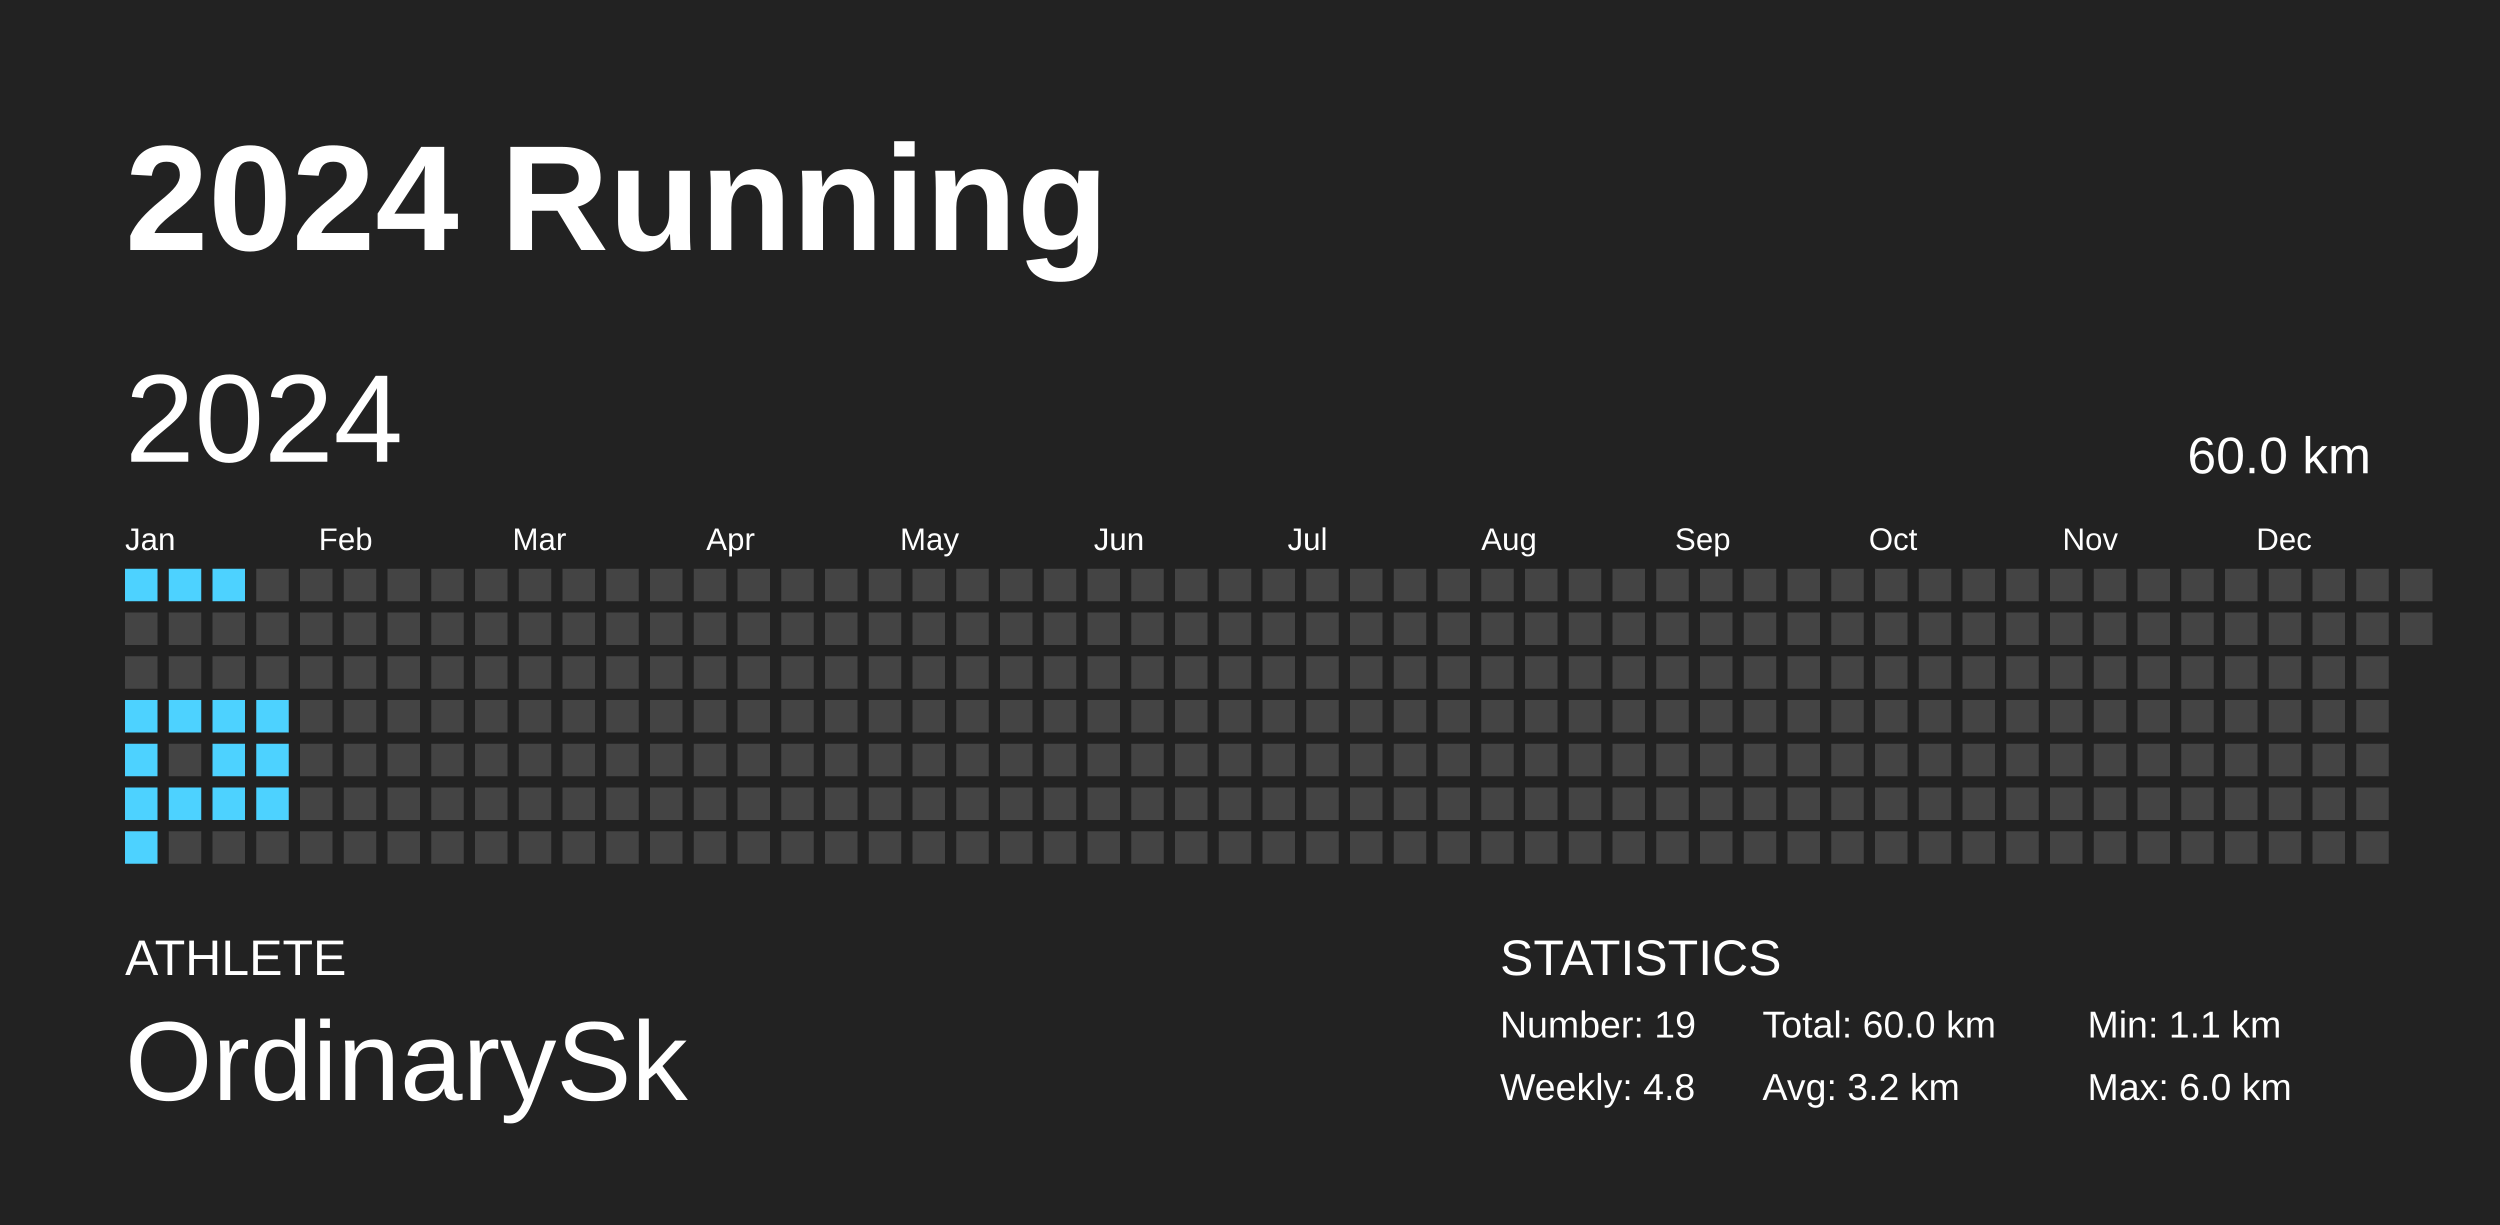
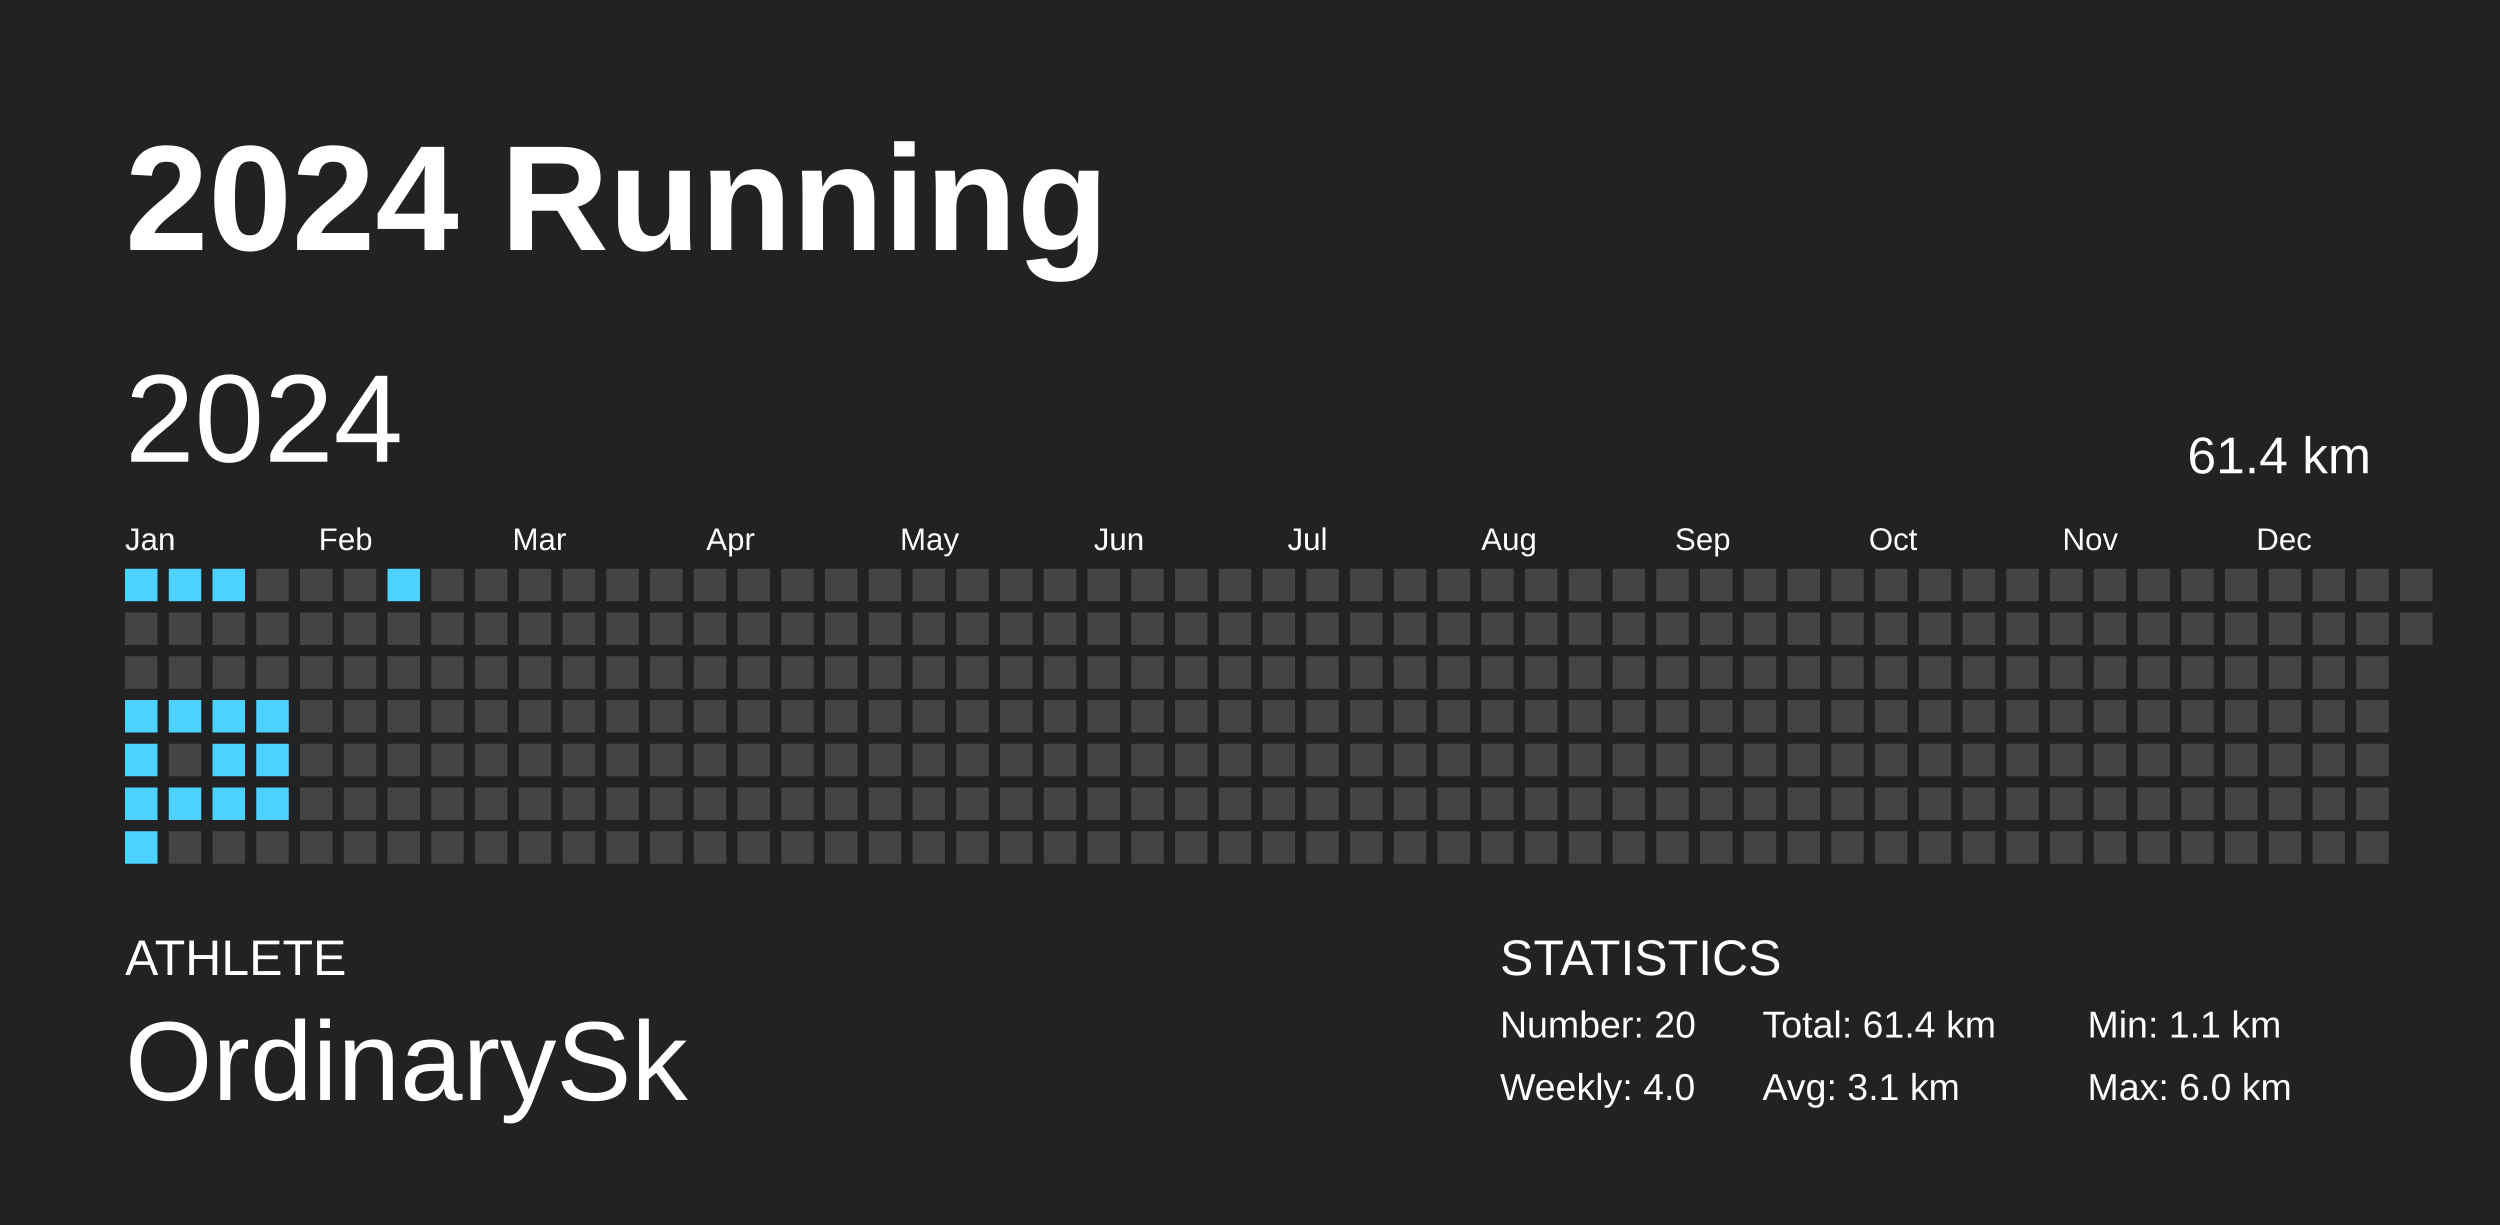
<svg xmlns="http://www.w3.org/2000/svg" baseProfile="full" height="98mm" version="1.1" viewBox="0,0,200,98" width="200mm">
  <defs />
  <rect fill="#222222" height="98" width="200" x="0" y="0" />
  <text fill="#FFFFFF" style="font-size:12px; font-family:Arial; font-weight:bold;" x="10" y="20">2024 Running</text>
  <text fill="#FFFFFF" style="font-size:4px; font-family:Arial" x="10" y="78">ATHLETE</text>
  <text fill="#FFFFFF" style="font-size:9px; font-family:Arial" x="10" y="88">OrdinarySk</text>
  <text fill="#FFFFFF" style="font-size:4px; font-family:Arial" x="120" y="78">STATISTICS</text>
-   <text fill="#FFFFFF" style="font-size:3px; font-family:Arial" x="120" y="83">Number: 19</text>
-   <text fill="#FFFFFF" style="font-size:3px; font-family:Arial" x="120" y="88">Weekly: 4.8</text>
-   <text fill="#FFFFFF" style="font-size:3px; font-family:Arial" x="141" y="83">Total: 60.0 km</text>
-   <text fill="#FFFFFF" style="font-size:3px; font-family:Arial" x="141" y="88">Avg: 3.2 km</text>
+   <text fill="#FFFFFF" style="font-size:3px; font-family:Arial" x="120" y="83">Number: 20</text>
+   <text fill="#FFFFFF" style="font-size:3px; font-family:Arial" x="120" y="88">Weekly: 4.0</text>
+   <text fill="#FFFFFF" style="font-size:3px; font-family:Arial" x="141" y="83">Total: 61.4 km</text>
+   <text fill="#FFFFFF" style="font-size:3px; font-family:Arial" x="141" y="88">Avg: 3.1 km</text>
  <text fill="#FFFFFF" style="font-size:3px; font-family:Arial" x="167" y="83">Min: 1.1 km</text>
  <text fill="#FFFFFF" style="font-size:3px; font-family:Arial" x="167" y="88">Max: 6.0 km</text>
  <text dominant-baseline="hanging" fill="#FFFFFF" style="font-size:10.0px; font-family:Arial;" x="10" y="30">2024</text>
-   <text dominant-baseline="hanging" fill="#FFFFFF" style="font-size:4.125px; font-family:Arial;" x="175" y="35">60.0 km</text>
+   <text dominant-baseline="hanging" fill="#FFFFFF" style="font-size:4.125px; font-family:Arial;" x="175" y="35">61.4 km</text>
  <text fill="#FFFFFF" style="font-size:2.5px; font-family:Arial" x="10.0" y="44">Jan</text>
  <text fill="#FFFFFF" style="font-size:2.5px; font-family:Arial" x="25.5" y="44">Feb</text>
  <text fill="#FFFFFF" style="font-size:2.5px; font-family:Arial" x="41.0" y="44">Mar</text>
  <text fill="#FFFFFF" style="font-size:2.5px; font-family:Arial" x="56.5" y="44">Apr</text>
  <text fill="#FFFFFF" style="font-size:2.5px; font-family:Arial" x="72.0" y="44">May</text>
  <text fill="#FFFFFF" style="font-size:2.5px; font-family:Arial" x="87.5" y="44">Jun</text>
  <text fill="#FFFFFF" style="font-size:2.5px; font-family:Arial" x="103.0" y="44">Jul</text>
  <text fill="#FFFFFF" style="font-size:2.5px; font-family:Arial" x="118.5" y="44">Aug</text>
  <text fill="#FFFFFF" style="font-size:2.5px; font-family:Arial" x="134.0" y="44">Sep</text>
  <text fill="#FFFFFF" style="font-size:2.5px; font-family:Arial" x="149.5" y="44">Oct</text>
  <text fill="#FFFFFF" style="font-size:2.5px; font-family:Arial" x="165.0" y="44">Nov</text>
  <text fill="#FFFFFF" style="font-size:2.5px; font-family:Arial" x="180.5" y="44">Dec</text>
  <rect fill="#4dd2ff" height="2.6" width="2.6" x="10.0" y="45.5" />
  <rect fill="#444444" height="2.6" width="2.6" x="10.0" y="49.0" />
  <rect fill="#444444" height="2.6" width="2.6" x="10.0" y="52.5" />
  <rect fill="#4dd2ff" height="2.6" width="2.6" x="10.0" y="56.0" />
  <rect fill="#4dd2ff" height="2.6" width="2.6" x="10.0" y="59.5" />
  <rect fill="#4dd2ff" height="2.6" width="2.6" x="10.0" y="63.0" />
  <rect fill="#4dd2ff" height="2.6" width="2.6" x="10.0" y="66.5" />
  <rect fill="#4dd2ff" height="2.6" width="2.6" x="13.5" y="45.5" />
  <rect fill="#444444" height="2.6" width="2.6" x="13.5" y="49.0" />
  <rect fill="#444444" height="2.6" width="2.6" x="13.5" y="52.5" />
  <rect fill="#4dd2ff" height="2.6" width="2.6" x="13.5" y="56.0" />
  <rect fill="#444444" height="2.6" width="2.6" x="13.5" y="59.5" />
  <rect fill="#4dd2ff" height="2.6" width="2.6" x="13.5" y="63.0" />
  <rect fill="#444444" height="2.6" width="2.6" x="13.5" y="66.5" />
  <rect fill="#4dd2ff" height="2.6" width="2.6" x="17.0" y="45.5" />
  <rect fill="#444444" height="2.6" width="2.6" x="17.0" y="49.0" />
  <rect fill="#444444" height="2.6" width="2.6" x="17.0" y="52.5" />
  <rect fill="#4dd2ff" height="2.6" width="2.6" x="17.0" y="56.0" />
  <rect fill="#4dd2ff" height="2.6" width="2.6" x="17.0" y="59.5" />
  <rect fill="#4dd2ff" height="2.6" width="2.6" x="17.0" y="63.0" />
  <rect fill="#444444" height="2.6" width="2.6" x="17.0" y="66.5" />
  <rect fill="#444444" height="2.6" width="2.6" x="20.5" y="45.5" />
  <rect fill="#444444" height="2.6" width="2.6" x="20.5" y="49.0" />
  <rect fill="#444444" height="2.6" width="2.6" x="20.5" y="52.5" />
  <rect fill="#4dd2ff" height="2.6" width="2.6" x="20.5" y="56.0" />
  <rect fill="#4dd2ff" height="2.6" width="2.6" x="20.5" y="59.5" />
  <rect fill="#4dd2ff" height="2.6" width="2.6" x="20.5" y="63.0" />
  <rect fill="#444444" height="2.6" width="2.6" x="20.5" y="66.5" />
  <rect fill="#444444" height="2.6" width="2.6" x="24.0" y="45.5" />
  <rect fill="#444444" height="2.6" width="2.6" x="24.0" y="49.0" />
  <rect fill="#444444" height="2.6" width="2.6" x="24.0" y="52.5" />
  <rect fill="#444444" height="2.6" width="2.6" x="24.0" y="56.0" />
  <rect fill="#444444" height="2.6" width="2.6" x="24.0" y="59.5" />
  <rect fill="#444444" height="2.6" width="2.6" x="24.0" y="63.0" />
  <rect fill="#444444" height="2.6" width="2.6" x="24.0" y="66.5" />
  <rect fill="#444444" height="2.6" width="2.6" x="27.5" y="45.5" />
  <rect fill="#444444" height="2.6" width="2.6" x="27.5" y="49.0" />
  <rect fill="#444444" height="2.6" width="2.6" x="27.5" y="52.5" />
  <rect fill="#444444" height="2.6" width="2.6" x="27.5" y="56.0" />
  <rect fill="#444444" height="2.6" width="2.6" x="27.5" y="59.5" />
  <rect fill="#444444" height="2.6" width="2.6" x="27.5" y="63.0" />
  <rect fill="#444444" height="2.6" width="2.6" x="27.5" y="66.5" />
-   <rect fill="#444444" height="2.6" width="2.6" x="31.0" y="45.5" />
+   <rect fill="#4dd2ff" height="2.6" width="2.6" x="31.0" y="45.5" />
  <rect fill="#444444" height="2.6" width="2.6" x="31.0" y="49.0" />
  <rect fill="#444444" height="2.6" width="2.6" x="31.0" y="52.5" />
  <rect fill="#444444" height="2.6" width="2.6" x="31.0" y="56.0" />
  <rect fill="#444444" height="2.6" width="2.6" x="31.0" y="59.5" />
  <rect fill="#444444" height="2.6" width="2.6" x="31.0" y="63.0" />
  <rect fill="#444444" height="2.6" width="2.6" x="31.0" y="66.5" />
  <rect fill="#444444" height="2.6" width="2.6" x="34.5" y="45.5" />
  <rect fill="#444444" height="2.6" width="2.6" x="34.5" y="49.0" />
  <rect fill="#444444" height="2.6" width="2.6" x="34.5" y="52.5" />
  <rect fill="#444444" height="2.6" width="2.6" x="34.5" y="56.0" />
  <rect fill="#444444" height="2.6" width="2.6" x="34.5" y="59.5" />
  <rect fill="#444444" height="2.6" width="2.6" x="34.5" y="63.0" />
  <rect fill="#444444" height="2.6" width="2.6" x="34.5" y="66.5" />
  <rect fill="#444444" height="2.6" width="2.6" x="38.0" y="45.5" />
  <rect fill="#444444" height="2.6" width="2.6" x="38.0" y="49.0" />
  <rect fill="#444444" height="2.6" width="2.6" x="38.0" y="52.5" />
  <rect fill="#444444" height="2.6" width="2.6" x="38.0" y="56.0" />
  <rect fill="#444444" height="2.6" width="2.6" x="38.0" y="59.5" />
  <rect fill="#444444" height="2.6" width="2.6" x="38.0" y="63.0" />
  <rect fill="#444444" height="2.6" width="2.6" x="38.0" y="66.5" />
  <rect fill="#444444" height="2.6" width="2.6" x="41.5" y="45.5" />
  <rect fill="#444444" height="2.6" width="2.6" x="41.5" y="49.0" />
  <rect fill="#444444" height="2.6" width="2.6" x="41.5" y="52.5" />
  <rect fill="#444444" height="2.6" width="2.6" x="41.5" y="56.0" />
  <rect fill="#444444" height="2.6" width="2.6" x="41.5" y="59.5" />
  <rect fill="#444444" height="2.6" width="2.6" x="41.5" y="63.0" />
  <rect fill="#444444" height="2.6" width="2.6" x="41.5" y="66.5" />
  <rect fill="#444444" height="2.6" width="2.6" x="45.0" y="45.5" />
  <rect fill="#444444" height="2.6" width="2.6" x="45.0" y="49.0" />
  <rect fill="#444444" height="2.6" width="2.6" x="45.0" y="52.5" />
  <rect fill="#444444" height="2.6" width="2.6" x="45.0" y="56.0" />
  <rect fill="#444444" height="2.6" width="2.6" x="45.0" y="59.5" />
  <rect fill="#444444" height="2.6" width="2.6" x="45.0" y="63.0" />
  <rect fill="#444444" height="2.6" width="2.6" x="45.0" y="66.5" />
  <rect fill="#444444" height="2.6" width="2.6" x="48.5" y="45.5" />
  <rect fill="#444444" height="2.6" width="2.6" x="48.5" y="49.0" />
  <rect fill="#444444" height="2.6" width="2.6" x="48.5" y="52.5" />
  <rect fill="#444444" height="2.6" width="2.6" x="48.5" y="56.0" />
  <rect fill="#444444" height="2.6" width="2.6" x="48.5" y="59.5" />
  <rect fill="#444444" height="2.6" width="2.6" x="48.5" y="63.0" />
  <rect fill="#444444" height="2.6" width="2.6" x="48.5" y="66.5" />
  <rect fill="#444444" height="2.6" width="2.6" x="52.0" y="45.5" />
  <rect fill="#444444" height="2.6" width="2.6" x="52.0" y="49.0" />
  <rect fill="#444444" height="2.6" width="2.6" x="52.0" y="52.5" />
  <rect fill="#444444" height="2.6" width="2.6" x="52.0" y="56.0" />
  <rect fill="#444444" height="2.6" width="2.6" x="52.0" y="59.5" />
  <rect fill="#444444" height="2.6" width="2.6" x="52.0" y="63.0" />
  <rect fill="#444444" height="2.6" width="2.6" x="52.0" y="66.5" />
  <rect fill="#444444" height="2.6" width="2.6" x="55.5" y="45.5" />
  <rect fill="#444444" height="2.6" width="2.6" x="55.5" y="49.0" />
  <rect fill="#444444" height="2.6" width="2.6" x="55.5" y="52.5" />
  <rect fill="#444444" height="2.6" width="2.6" x="55.5" y="56.0" />
  <rect fill="#444444" height="2.6" width="2.6" x="55.5" y="59.5" />
  <rect fill="#444444" height="2.6" width="2.6" x="55.5" y="63.0" />
  <rect fill="#444444" height="2.6" width="2.6" x="55.5" y="66.5" />
  <rect fill="#444444" height="2.6" width="2.6" x="59.0" y="45.5" />
  <rect fill="#444444" height="2.6" width="2.6" x="59.0" y="49.0" />
  <rect fill="#444444" height="2.6" width="2.6" x="59.0" y="52.5" />
  <rect fill="#444444" height="2.6" width="2.6" x="59.0" y="56.0" />
  <rect fill="#444444" height="2.6" width="2.6" x="59.0" y="59.5" />
  <rect fill="#444444" height="2.6" width="2.6" x="59.0" y="63.0" />
  <rect fill="#444444" height="2.6" width="2.6" x="59.0" y="66.5" />
  <rect fill="#444444" height="2.6" width="2.6" x="62.5" y="45.5" />
  <rect fill="#444444" height="2.6" width="2.6" x="62.5" y="49.0" />
  <rect fill="#444444" height="2.6" width="2.6" x="62.5" y="52.5" />
  <rect fill="#444444" height="2.6" width="2.6" x="62.5" y="56.0" />
  <rect fill="#444444" height="2.6" width="2.6" x="62.5" y="59.5" />
  <rect fill="#444444" height="2.6" width="2.6" x="62.5" y="63.0" />
  <rect fill="#444444" height="2.6" width="2.6" x="62.5" y="66.5" />
  <rect fill="#444444" height="2.6" width="2.6" x="66.0" y="45.5" />
  <rect fill="#444444" height="2.6" width="2.6" x="66.0" y="49.0" />
  <rect fill="#444444" height="2.6" width="2.6" x="66.0" y="52.5" />
  <rect fill="#444444" height="2.6" width="2.6" x="66.0" y="56.0" />
  <rect fill="#444444" height="2.6" width="2.6" x="66.0" y="59.5" />
  <rect fill="#444444" height="2.6" width="2.6" x="66.0" y="63.0" />
  <rect fill="#444444" height="2.6" width="2.6" x="66.0" y="66.5" />
  <rect fill="#444444" height="2.6" width="2.6" x="69.5" y="45.5" />
  <rect fill="#444444" height="2.6" width="2.6" x="69.5" y="49.0" />
  <rect fill="#444444" height="2.6" width="2.6" x="69.5" y="52.5" />
  <rect fill="#444444" height="2.6" width="2.6" x="69.5" y="56.0" />
  <rect fill="#444444" height="2.6" width="2.6" x="69.5" y="59.5" />
  <rect fill="#444444" height="2.6" width="2.6" x="69.5" y="63.0" />
  <rect fill="#444444" height="2.6" width="2.6" x="69.5" y="66.5" />
  <rect fill="#444444" height="2.6" width="2.6" x="73.0" y="45.5" />
  <rect fill="#444444" height="2.6" width="2.6" x="73.0" y="49.0" />
  <rect fill="#444444" height="2.6" width="2.6" x="73.0" y="52.5" />
  <rect fill="#444444" height="2.6" width="2.6" x="73.0" y="56.0" />
  <rect fill="#444444" height="2.6" width="2.6" x="73.0" y="59.5" />
  <rect fill="#444444" height="2.6" width="2.6" x="73.0" y="63.0" />
  <rect fill="#444444" height="2.6" width="2.6" x="73.0" y="66.5" />
  <rect fill="#444444" height="2.6" width="2.6" x="76.5" y="45.5" />
  <rect fill="#444444" height="2.6" width="2.6" x="76.5" y="49.0" />
  <rect fill="#444444" height="2.6" width="2.6" x="76.5" y="52.5" />
  <rect fill="#444444" height="2.6" width="2.6" x="76.5" y="56.0" />
  <rect fill="#444444" height="2.6" width="2.6" x="76.5" y="59.5" />
  <rect fill="#444444" height="2.6" width="2.6" x="76.5" y="63.0" />
  <rect fill="#444444" height="2.6" width="2.6" x="76.5" y="66.5" />
  <rect fill="#444444" height="2.6" width="2.6" x="80.0" y="45.5" />
  <rect fill="#444444" height="2.6" width="2.6" x="80.0" y="49.0" />
  <rect fill="#444444" height="2.6" width="2.6" x="80.0" y="52.5" />
  <rect fill="#444444" height="2.6" width="2.6" x="80.0" y="56.0" />
  <rect fill="#444444" height="2.6" width="2.6" x="80.0" y="59.5" />
  <rect fill="#444444" height="2.6" width="2.6" x="80.0" y="63.0" />
  <rect fill="#444444" height="2.6" width="2.6" x="80.0" y="66.5" />
  <rect fill="#444444" height="2.6" width="2.6" x="83.5" y="45.5" />
  <rect fill="#444444" height="2.6" width="2.6" x="83.5" y="49.0" />
  <rect fill="#444444" height="2.6" width="2.6" x="83.5" y="52.5" />
  <rect fill="#444444" height="2.6" width="2.6" x="83.5" y="56.0" />
  <rect fill="#444444" height="2.6" width="2.6" x="83.5" y="59.5" />
  <rect fill="#444444" height="2.6" width="2.6" x="83.5" y="63.0" />
  <rect fill="#444444" height="2.6" width="2.6" x="83.5" y="66.5" />
  <rect fill="#444444" height="2.6" width="2.6" x="87.0" y="45.5" />
  <rect fill="#444444" height="2.6" width="2.6" x="87.0" y="49.0" />
  <rect fill="#444444" height="2.6" width="2.6" x="87.0" y="52.5" />
  <rect fill="#444444" height="2.6" width="2.6" x="87.0" y="56.0" />
  <rect fill="#444444" height="2.6" width="2.6" x="87.0" y="59.5" />
  <rect fill="#444444" height="2.6" width="2.6" x="87.0" y="63.0" />
  <rect fill="#444444" height="2.6" width="2.6" x="87.0" y="66.5" />
  <rect fill="#444444" height="2.6" width="2.6" x="90.5" y="45.5" />
  <rect fill="#444444" height="2.6" width="2.6" x="90.5" y="49.0" />
  <rect fill="#444444" height="2.6" width="2.6" x="90.5" y="52.5" />
  <rect fill="#444444" height="2.6" width="2.6" x="90.5" y="56.0" />
  <rect fill="#444444" height="2.6" width="2.6" x="90.5" y="59.5" />
  <rect fill="#444444" height="2.6" width="2.6" x="90.5" y="63.0" />
  <rect fill="#444444" height="2.6" width="2.6" x="90.5" y="66.5" />
  <rect fill="#444444" height="2.6" width="2.6" x="94.0" y="45.5" />
  <rect fill="#444444" height="2.6" width="2.6" x="94.0" y="49.0" />
  <rect fill="#444444" height="2.6" width="2.6" x="94.0" y="52.5" />
  <rect fill="#444444" height="2.6" width="2.6" x="94.0" y="56.0" />
  <rect fill="#444444" height="2.6" width="2.6" x="94.0" y="59.5" />
  <rect fill="#444444" height="2.6" width="2.6" x="94.0" y="63.0" />
  <rect fill="#444444" height="2.6" width="2.6" x="94.0" y="66.5" />
  <rect fill="#444444" height="2.6" width="2.6" x="97.5" y="45.5" />
  <rect fill="#444444" height="2.6" width="2.6" x="97.5" y="49.0" />
  <rect fill="#444444" height="2.6" width="2.6" x="97.5" y="52.5" />
  <rect fill="#444444" height="2.6" width="2.6" x="97.5" y="56.0" />
  <rect fill="#444444" height="2.6" width="2.6" x="97.5" y="59.5" />
  <rect fill="#444444" height="2.6" width="2.6" x="97.5" y="63.0" />
  <rect fill="#444444" height="2.6" width="2.6" x="97.5" y="66.5" />
  <rect fill="#444444" height="2.6" width="2.6" x="101.0" y="45.5" />
  <rect fill="#444444" height="2.6" width="2.6" x="101.0" y="49.0" />
  <rect fill="#444444" height="2.6" width="2.6" x="101.0" y="52.5" />
  <rect fill="#444444" height="2.6" width="2.6" x="101.0" y="56.0" />
  <rect fill="#444444" height="2.6" width="2.6" x="101.0" y="59.5" />
  <rect fill="#444444" height="2.6" width="2.6" x="101.0" y="63.0" />
  <rect fill="#444444" height="2.6" width="2.6" x="101.0" y="66.5" />
  <rect fill="#444444" height="2.6" width="2.6" x="104.5" y="45.5" />
  <rect fill="#444444" height="2.6" width="2.6" x="104.5" y="49.0" />
  <rect fill="#444444" height="2.6" width="2.6" x="104.5" y="52.5" />
  <rect fill="#444444" height="2.6" width="2.6" x="104.5" y="56.0" />
  <rect fill="#444444" height="2.6" width="2.6" x="104.5" y="59.5" />
  <rect fill="#444444" height="2.6" width="2.6" x="104.5" y="63.0" />
  <rect fill="#444444" height="2.6" width="2.6" x="104.5" y="66.5" />
  <rect fill="#444444" height="2.6" width="2.6" x="108.0" y="45.5" />
  <rect fill="#444444" height="2.6" width="2.6" x="108.0" y="49.0" />
  <rect fill="#444444" height="2.6" width="2.6" x="108.0" y="52.5" />
  <rect fill="#444444" height="2.6" width="2.6" x="108.0" y="56.0" />
  <rect fill="#444444" height="2.6" width="2.6" x="108.0" y="59.5" />
  <rect fill="#444444" height="2.6" width="2.6" x="108.0" y="63.0" />
  <rect fill="#444444" height="2.6" width="2.6" x="108.0" y="66.5" />
  <rect fill="#444444" height="2.6" width="2.6" x="111.5" y="45.5" />
  <rect fill="#444444" height="2.6" width="2.6" x="111.5" y="49.0" />
  <rect fill="#444444" height="2.6" width="2.6" x="111.5" y="52.5" />
  <rect fill="#444444" height="2.6" width="2.6" x="111.5" y="56.0" />
  <rect fill="#444444" height="2.6" width="2.6" x="111.5" y="59.5" />
  <rect fill="#444444" height="2.6" width="2.6" x="111.5" y="63.0" />
  <rect fill="#444444" height="2.6" width="2.6" x="111.5" y="66.5" />
  <rect fill="#444444" height="2.6" width="2.6" x="115.0" y="45.5" />
  <rect fill="#444444" height="2.6" width="2.6" x="115.0" y="49.0" />
  <rect fill="#444444" height="2.6" width="2.6" x="115.0" y="52.5" />
  <rect fill="#444444" height="2.6" width="2.6" x="115.0" y="56.0" />
  <rect fill="#444444" height="2.6" width="2.6" x="115.0" y="59.5" />
  <rect fill="#444444" height="2.6" width="2.6" x="115.0" y="63.0" />
  <rect fill="#444444" height="2.6" width="2.6" x="115.0" y="66.5" />
  <rect fill="#444444" height="2.6" width="2.6" x="118.5" y="45.5" />
  <rect fill="#444444" height="2.6" width="2.6" x="118.5" y="49.0" />
  <rect fill="#444444" height="2.6" width="2.6" x="118.5" y="52.5" />
  <rect fill="#444444" height="2.6" width="2.6" x="118.5" y="56.0" />
  <rect fill="#444444" height="2.6" width="2.6" x="118.5" y="59.5" />
  <rect fill="#444444" height="2.6" width="2.6" x="118.5" y="63.0" />
  <rect fill="#444444" height="2.6" width="2.6" x="118.5" y="66.5" />
  <rect fill="#444444" height="2.6" width="2.6" x="122.0" y="45.5" />
  <rect fill="#444444" height="2.6" width="2.6" x="122.0" y="49.0" />
  <rect fill="#444444" height="2.6" width="2.6" x="122.0" y="52.5" />
  <rect fill="#444444" height="2.6" width="2.6" x="122.0" y="56.0" />
  <rect fill="#444444" height="2.6" width="2.6" x="122.0" y="59.5" />
  <rect fill="#444444" height="2.6" width="2.6" x="122.0" y="63.0" />
  <rect fill="#444444" height="2.6" width="2.6" x="122.0" y="66.5" />
  <rect fill="#444444" height="2.6" width="2.6" x="125.5" y="45.5" />
  <rect fill="#444444" height="2.6" width="2.6" x="125.5" y="49.0" />
  <rect fill="#444444" height="2.6" width="2.6" x="125.5" y="52.5" />
  <rect fill="#444444" height="2.6" width="2.6" x="125.5" y="56.0" />
  <rect fill="#444444" height="2.6" width="2.6" x="125.5" y="59.5" />
  <rect fill="#444444" height="2.6" width="2.6" x="125.5" y="63.0" />
  <rect fill="#444444" height="2.6" width="2.6" x="125.5" y="66.5" />
  <rect fill="#444444" height="2.6" width="2.6" x="129.0" y="45.5" />
  <rect fill="#444444" height="2.6" width="2.6" x="129.0" y="49.0" />
  <rect fill="#444444" height="2.6" width="2.6" x="129.0" y="52.5" />
  <rect fill="#444444" height="2.6" width="2.6" x="129.0" y="56.0" />
  <rect fill="#444444" height="2.6" width="2.6" x="129.0" y="59.5" />
  <rect fill="#444444" height="2.6" width="2.6" x="129.0" y="63.0" />
  <rect fill="#444444" height="2.6" width="2.6" x="129.0" y="66.5" />
  <rect fill="#444444" height="2.6" width="2.6" x="132.5" y="45.5" />
  <rect fill="#444444" height="2.6" width="2.6" x="132.5" y="49.0" />
  <rect fill="#444444" height="2.6" width="2.6" x="132.5" y="52.5" />
  <rect fill="#444444" height="2.6" width="2.6" x="132.5" y="56.0" />
  <rect fill="#444444" height="2.6" width="2.6" x="132.5" y="59.5" />
  <rect fill="#444444" height="2.6" width="2.6" x="132.5" y="63.0" />
  <rect fill="#444444" height="2.6" width="2.6" x="132.5" y="66.5" />
  <rect fill="#444444" height="2.6" width="2.6" x="136.0" y="45.5" />
  <rect fill="#444444" height="2.6" width="2.6" x="136.0" y="49.0" />
  <rect fill="#444444" height="2.6" width="2.6" x="136.0" y="52.5" />
  <rect fill="#444444" height="2.6" width="2.6" x="136.0" y="56.0" />
  <rect fill="#444444" height="2.6" width="2.6" x="136.0" y="59.5" />
  <rect fill="#444444" height="2.6" width="2.6" x="136.0" y="63.0" />
  <rect fill="#444444" height="2.6" width="2.6" x="136.0" y="66.5" />
  <rect fill="#444444" height="2.6" width="2.6" x="139.5" y="45.5" />
  <rect fill="#444444" height="2.6" width="2.6" x="139.5" y="49.0" />
  <rect fill="#444444" height="2.6" width="2.6" x="139.5" y="52.5" />
  <rect fill="#444444" height="2.6" width="2.6" x="139.5" y="56.0" />
  <rect fill="#444444" height="2.6" width="2.6" x="139.5" y="59.5" />
  <rect fill="#444444" height="2.6" width="2.6" x="139.5" y="63.0" />
  <rect fill="#444444" height="2.6" width="2.6" x="139.5" y="66.5" />
  <rect fill="#444444" height="2.6" width="2.6" x="143.0" y="45.5" />
  <rect fill="#444444" height="2.6" width="2.6" x="143.0" y="49.0" />
  <rect fill="#444444" height="2.6" width="2.6" x="143.0" y="52.5" />
  <rect fill="#444444" height="2.6" width="2.6" x="143.0" y="56.0" />
  <rect fill="#444444" height="2.6" width="2.6" x="143.0" y="59.5" />
  <rect fill="#444444" height="2.6" width="2.6" x="143.0" y="63.0" />
  <rect fill="#444444" height="2.6" width="2.6" x="143.0" y="66.5" />
  <rect fill="#444444" height="2.6" width="2.6" x="146.5" y="45.5" />
  <rect fill="#444444" height="2.6" width="2.6" x="146.5" y="49.0" />
  <rect fill="#444444" height="2.6" width="2.6" x="146.5" y="52.5" />
  <rect fill="#444444" height="2.6" width="2.6" x="146.5" y="56.0" />
  <rect fill="#444444" height="2.6" width="2.6" x="146.5" y="59.5" />
  <rect fill="#444444" height="2.6" width="2.6" x="146.5" y="63.0" />
  <rect fill="#444444" height="2.6" width="2.6" x="146.5" y="66.5" />
  <rect fill="#444444" height="2.6" width="2.6" x="150.0" y="45.5" />
  <rect fill="#444444" height="2.6" width="2.6" x="150.0" y="49.0" />
  <rect fill="#444444" height="2.6" width="2.6" x="150.0" y="52.5" />
  <rect fill="#444444" height="2.6" width="2.6" x="150.0" y="56.0" />
  <rect fill="#444444" height="2.6" width="2.6" x="150.0" y="59.5" />
  <rect fill="#444444" height="2.6" width="2.6" x="150.0" y="63.0" />
  <rect fill="#444444" height="2.6" width="2.6" x="150.0" y="66.5" />
  <rect fill="#444444" height="2.6" width="2.6" x="153.5" y="45.5" />
  <rect fill="#444444" height="2.6" width="2.6" x="153.5" y="49.0" />
  <rect fill="#444444" height="2.6" width="2.6" x="153.5" y="52.5" />
  <rect fill="#444444" height="2.6" width="2.6" x="153.5" y="56.0" />
  <rect fill="#444444" height="2.6" width="2.6" x="153.5" y="59.5" />
  <rect fill="#444444" height="2.6" width="2.6" x="153.5" y="63.0" />
  <rect fill="#444444" height="2.6" width="2.6" x="153.5" y="66.5" />
  <rect fill="#444444" height="2.6" width="2.6" x="157.0" y="45.5" />
  <rect fill="#444444" height="2.6" width="2.6" x="157.0" y="49.0" />
  <rect fill="#444444" height="2.6" width="2.6" x="157.0" y="52.5" />
  <rect fill="#444444" height="2.6" width="2.6" x="157.0" y="56.0" />
  <rect fill="#444444" height="2.6" width="2.6" x="157.0" y="59.5" />
  <rect fill="#444444" height="2.6" width="2.6" x="157.0" y="63.0" />
  <rect fill="#444444" height="2.6" width="2.6" x="157.0" y="66.5" />
  <rect fill="#444444" height="2.6" width="2.6" x="160.5" y="45.5" />
  <rect fill="#444444" height="2.6" width="2.6" x="160.5" y="49.0" />
  <rect fill="#444444" height="2.6" width="2.6" x="160.5" y="52.5" />
  <rect fill="#444444" height="2.6" width="2.6" x="160.5" y="56.0" />
  <rect fill="#444444" height="2.6" width="2.6" x="160.5" y="59.5" />
  <rect fill="#444444" height="2.6" width="2.6" x="160.5" y="63.0" />
  <rect fill="#444444" height="2.6" width="2.6" x="160.5" y="66.5" />
  <rect fill="#444444" height="2.6" width="2.6" x="164.0" y="45.5" />
  <rect fill="#444444" height="2.6" width="2.6" x="164.0" y="49.0" />
  <rect fill="#444444" height="2.6" width="2.6" x="164.0" y="52.5" />
  <rect fill="#444444" height="2.6" width="2.6" x="164.0" y="56.0" />
  <rect fill="#444444" height="2.6" width="2.6" x="164.0" y="59.5" />
  <rect fill="#444444" height="2.6" width="2.6" x="164.0" y="63.0" />
  <rect fill="#444444" height="2.6" width="2.6" x="164.0" y="66.5" />
  <rect fill="#444444" height="2.6" width="2.6" x="167.5" y="45.5" />
  <rect fill="#444444" height="2.6" width="2.6" x="167.5" y="49.0" />
  <rect fill="#444444" height="2.6" width="2.6" x="167.5" y="52.5" />
  <rect fill="#444444" height="2.6" width="2.6" x="167.5" y="56.0" />
  <rect fill="#444444" height="2.6" width="2.6" x="167.5" y="59.5" />
  <rect fill="#444444" height="2.6" width="2.6" x="167.5" y="63.0" />
  <rect fill="#444444" height="2.6" width="2.6" x="167.5" y="66.5" />
  <rect fill="#444444" height="2.6" width="2.6" x="171.0" y="45.5" />
  <rect fill="#444444" height="2.6" width="2.6" x="171.0" y="49.0" />
  <rect fill="#444444" height="2.6" width="2.6" x="171.0" y="52.5" />
  <rect fill="#444444" height="2.6" width="2.6" x="171.0" y="56.0" />
  <rect fill="#444444" height="2.6" width="2.6" x="171.0" y="59.5" />
  <rect fill="#444444" height="2.6" width="2.6" x="171.0" y="63.0" />
  <rect fill="#444444" height="2.6" width="2.6" x="171.0" y="66.5" />
  <rect fill="#444444" height="2.6" width="2.6" x="174.5" y="45.5" />
  <rect fill="#444444" height="2.6" width="2.6" x="174.5" y="49.0" />
  <rect fill="#444444" height="2.6" width="2.6" x="174.5" y="52.5" />
  <rect fill="#444444" height="2.6" width="2.6" x="174.5" y="56.0" />
  <rect fill="#444444" height="2.6" width="2.6" x="174.5" y="59.5" />
  <rect fill="#444444" height="2.6" width="2.6" x="174.5" y="63.0" />
  <rect fill="#444444" height="2.6" width="2.6" x="174.5" y="66.5" />
  <rect fill="#444444" height="2.6" width="2.6" x="178.0" y="45.5" />
  <rect fill="#444444" height="2.6" width="2.6" x="178.0" y="49.0" />
  <rect fill="#444444" height="2.6" width="2.6" x="178.0" y="52.5" />
  <rect fill="#444444" height="2.6" width="2.6" x="178.0" y="56.0" />
  <rect fill="#444444" height="2.6" width="2.6" x="178.0" y="59.5" />
  <rect fill="#444444" height="2.6" width="2.6" x="178.0" y="63.0" />
  <rect fill="#444444" height="2.6" width="2.6" x="178.0" y="66.5" />
  <rect fill="#444444" height="2.6" width="2.6" x="181.5" y="45.5" />
  <rect fill="#444444" height="2.6" width="2.6" x="181.5" y="49.0" />
  <rect fill="#444444" height="2.6" width="2.6" x="181.5" y="52.5" />
  <rect fill="#444444" height="2.6" width="2.6" x="181.5" y="56.0" />
  <rect fill="#444444" height="2.6" width="2.6" x="181.5" y="59.5" />
  <rect fill="#444444" height="2.6" width="2.6" x="181.5" y="63.0" />
  <rect fill="#444444" height="2.6" width="2.6" x="181.5" y="66.5" />
  <rect fill="#444444" height="2.6" width="2.6" x="185.0" y="45.5" />
  <rect fill="#444444" height="2.6" width="2.6" x="185.0" y="49.0" />
  <rect fill="#444444" height="2.6" width="2.6" x="185.0" y="52.5" />
  <rect fill="#444444" height="2.6" width="2.6" x="185.0" y="56.0" />
  <rect fill="#444444" height="2.6" width="2.6" x="185.0" y="59.5" />
  <rect fill="#444444" height="2.6" width="2.6" x="185.0" y="63.0" />
  <rect fill="#444444" height="2.6" width="2.6" x="185.0" y="66.5" />
  <rect fill="#444444" height="2.6" width="2.6" x="188.5" y="45.5" />
  <rect fill="#444444" height="2.6" width="2.6" x="188.5" y="49.0" />
  <rect fill="#444444" height="2.6" width="2.6" x="188.5" y="52.5" />
  <rect fill="#444444" height="2.6" width="2.6" x="188.5" y="56.0" />
  <rect fill="#444444" height="2.6" width="2.6" x="188.5" y="59.5" />
  <rect fill="#444444" height="2.6" width="2.6" x="188.5" y="63.0" />
  <rect fill="#444444" height="2.6" width="2.6" x="188.5" y="66.5" />
  <rect fill="#444444" height="2.6" width="2.6" x="192.0" y="45.5" />
  <rect fill="#444444" height="2.6" width="2.6" x="192.0" y="49.0" />
</svg>
